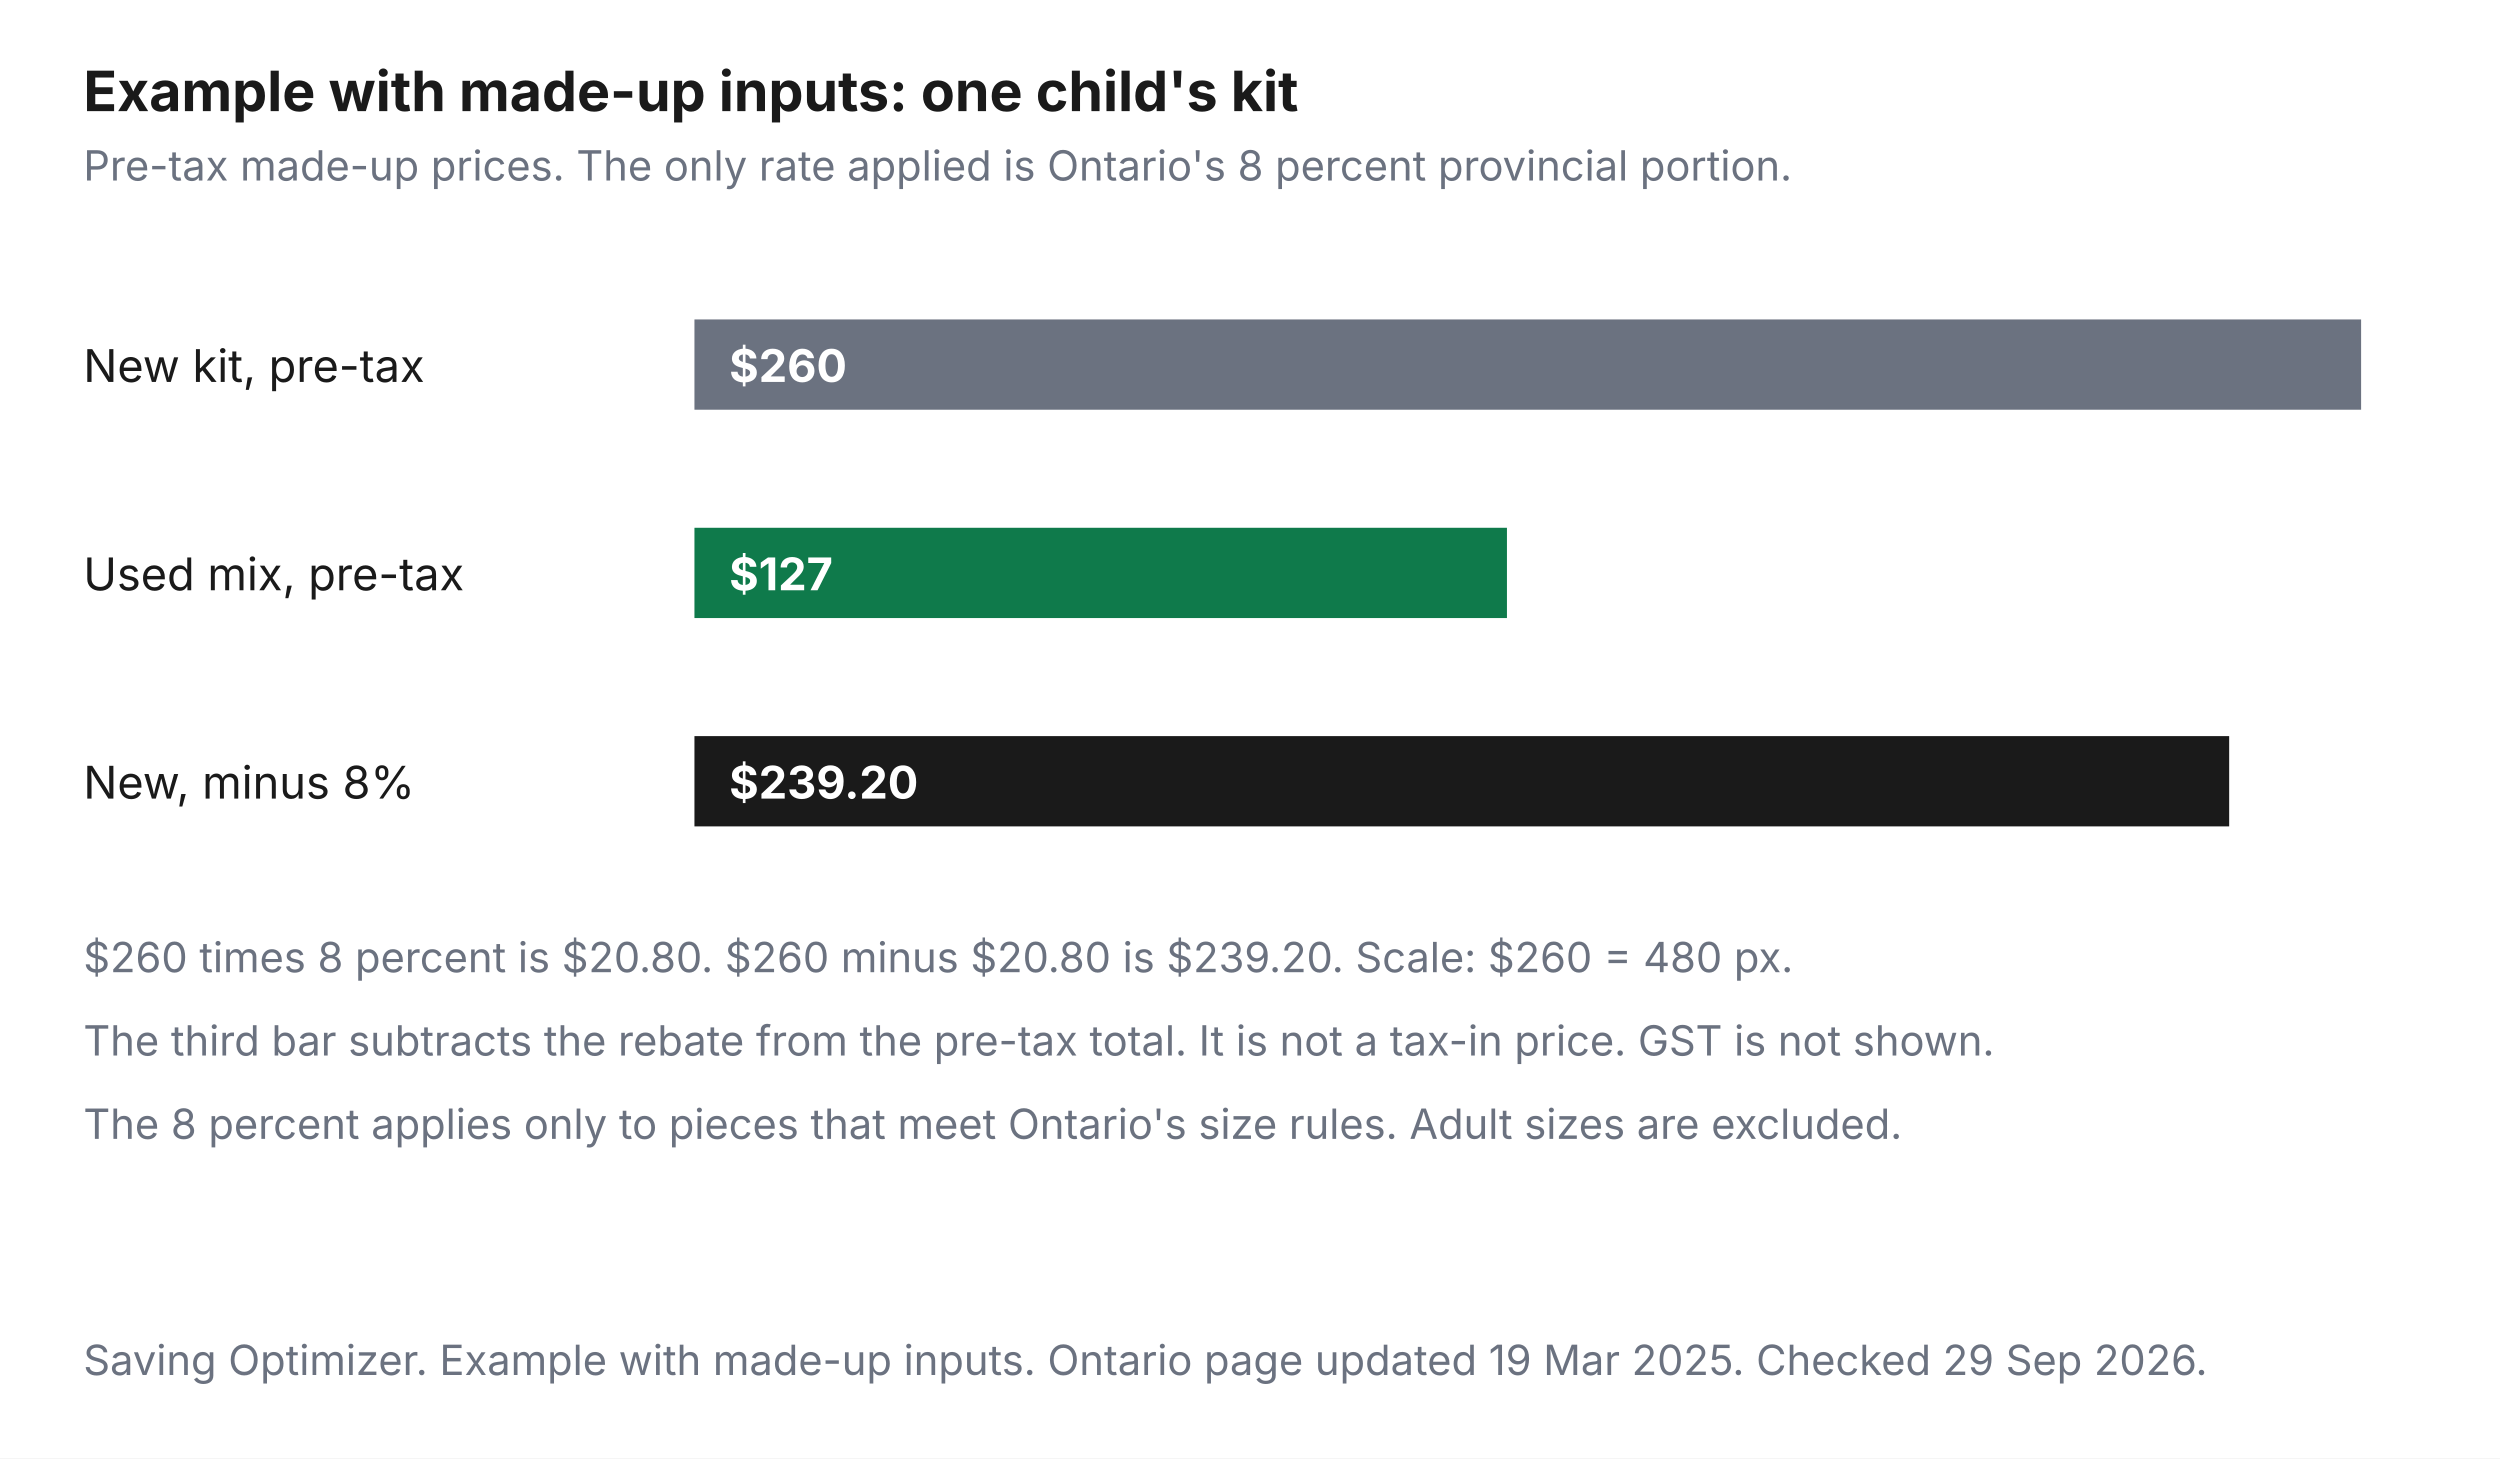
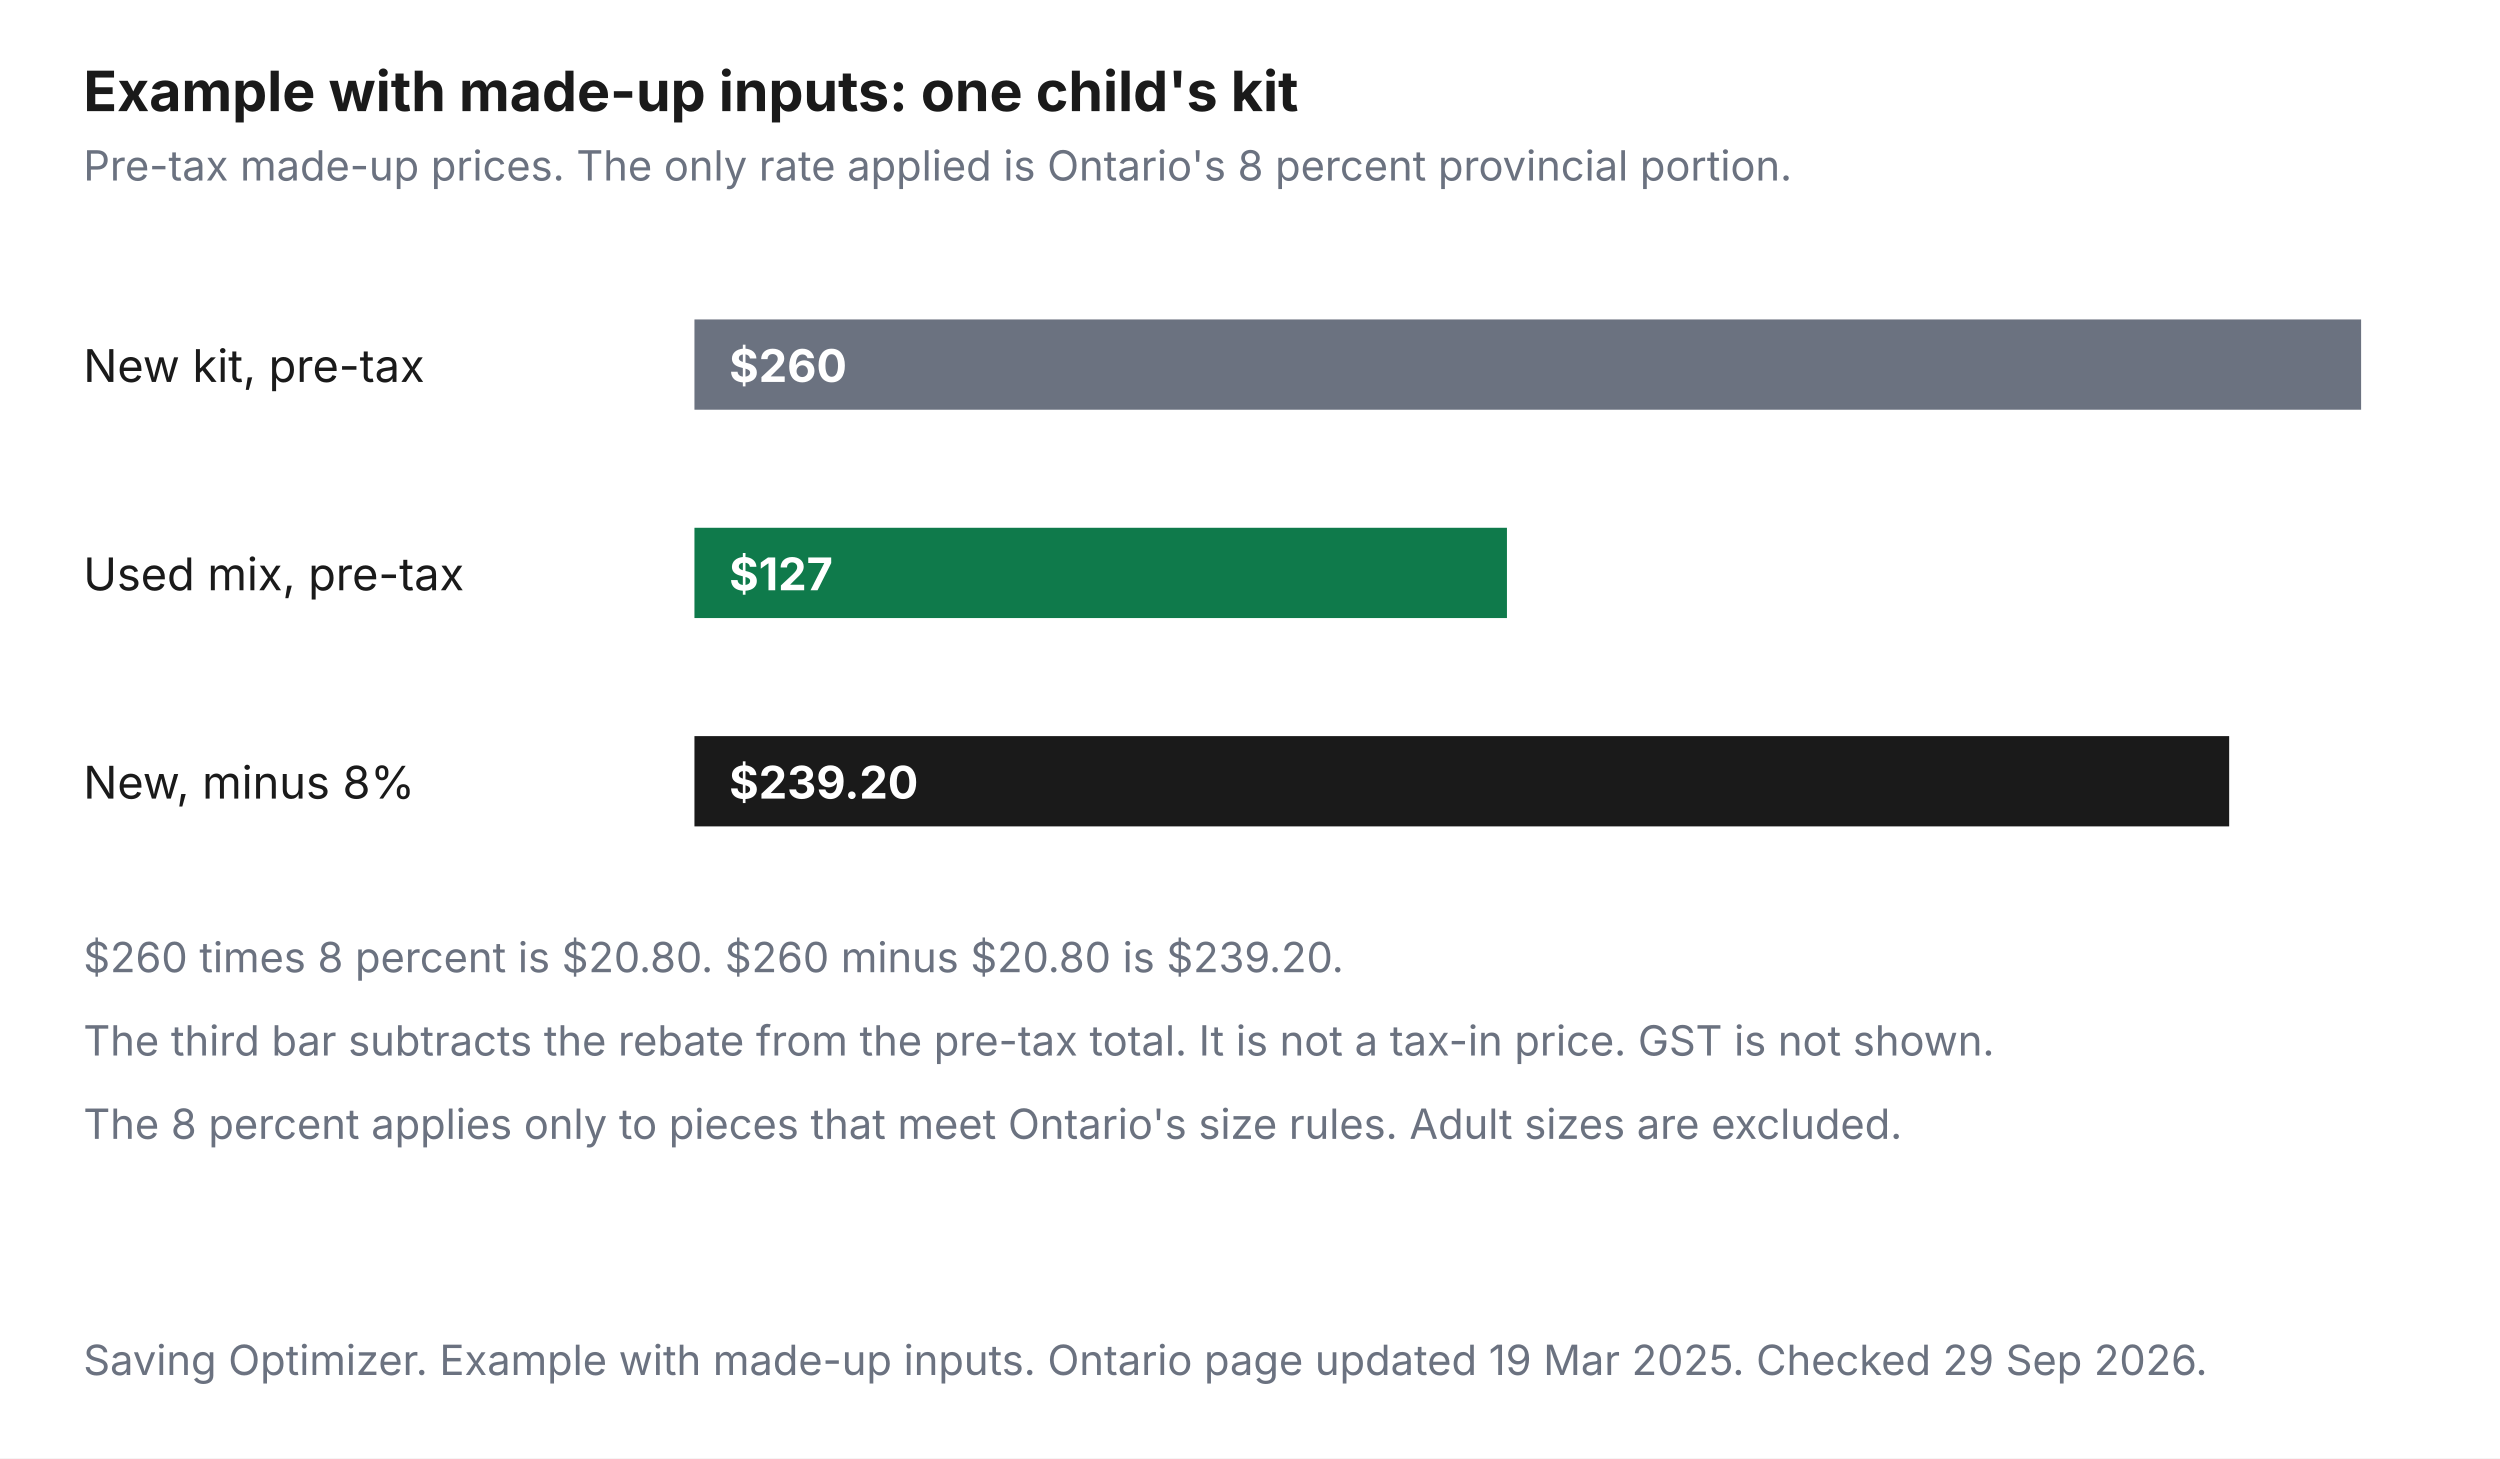
<svg xmlns="http://www.w3.org/2000/svg" viewBox="0 0 720 420" role="img">
  <rect width="720" height="420" fill="#FFFFFF" />
  <text x="24" y="32" font-family="Inter, Arial, sans-serif" font-size="16" font-weight="700" fill="#1A1A1A">Example with made-up inputs: one child's kit</text>
  <text x="24" y="52" font-family="Inter, Arial, sans-serif" font-size="12" fill="#6B7280">Pre-tax made-up prices. The only rate applied is Ontario's 8 percent provincial portion.</text>
  <text x="24" y="110" font-family="Inter, Arial, sans-serif" font-size="13" fill="#1A1A1A">New kit, pre-tax</text>
  <rect x="200" y="92" width="480" height="26" fill="#6B7280" />
  <text x="210" y="110" font-family="Inter, Arial, sans-serif" font-size="13" font-weight="700" fill="#FFFFFF">$260</text>
  <text x="24" y="170" font-family="Inter, Arial, sans-serif" font-size="13" fill="#1A1A1A">Used mix, pre-tax</text>
  <rect x="200" y="152" width="234" height="26" fill="#0F7A4B" />
  <text x="210" y="170" font-family="Inter, Arial, sans-serif" font-size="13" font-weight="700" fill="#FFFFFF">$127</text>
  <text x="24" y="230" font-family="Inter, Arial, sans-serif" font-size="13" fill="#1A1A1A">New, minus 8%</text>
  <rect x="200" y="212" width="442" height="26" fill="#1A1A1A" />
  <text x="210" y="230" font-family="Inter, Arial, sans-serif" font-size="13" font-weight="700" fill="#FFFFFF">$239.20</text>
-   <text x="24" y="280" font-family="Inter, Arial, sans-serif" font-size="12" fill="#6B7280">$260 times 8 percent is $20.80. $260 minus $20.80 is $239.20. Scale: $260 = 480 px.</text>
+   <text x="24" y="280" font-family="Inter, Arial, sans-serif" font-size="12" fill="#6B7280">$260 times 8 percent is $20.80. $260 minus $20.80 is $239.20. </text>
  <text x="24" y="304" font-family="Inter, Arial, sans-serif" font-size="12" fill="#6B7280">The third bar subtracts the rebate from the pre-tax total. It is not a tax-in price. GST is not shown.</text>
  <text x="24" y="328" font-family="Inter, Arial, sans-serif" font-size="12" fill="#6B7280">The 8 percent applies only to pieces that meet Ontario's size rules. Adult sizes are excluded.</text>
  <text x="24" y="396" font-family="Inter, Arial, sans-serif" font-size="12" fill="#6B7280">Saving Optimizer. Example with made-up inputs. Ontario page updated 19 Mar 2025. Checked 29 Sep 2026.</text>
</svg>
